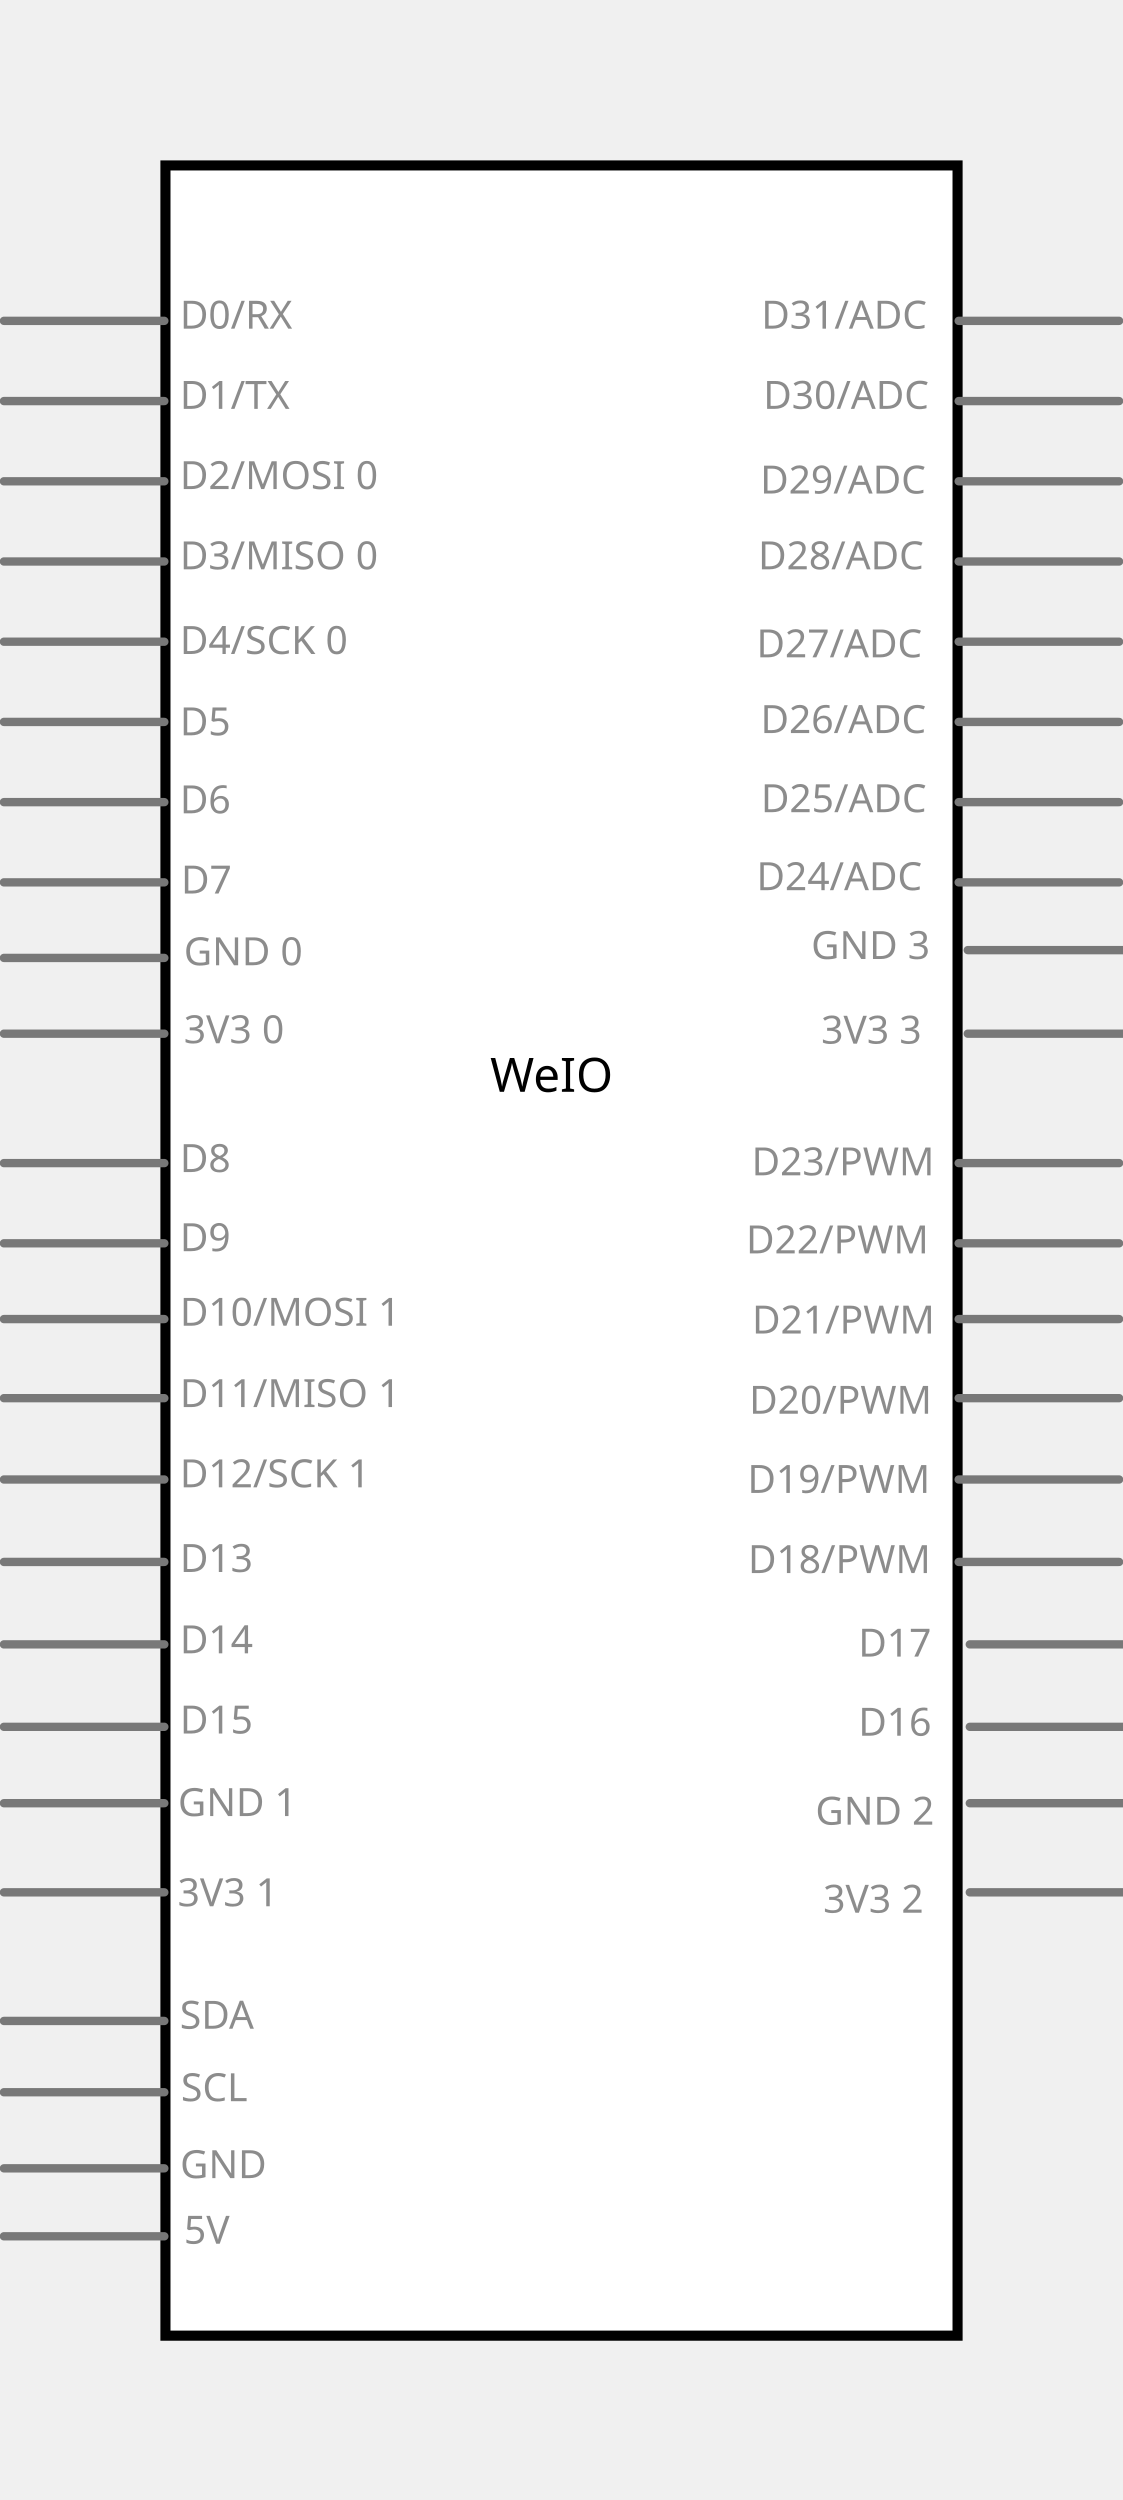
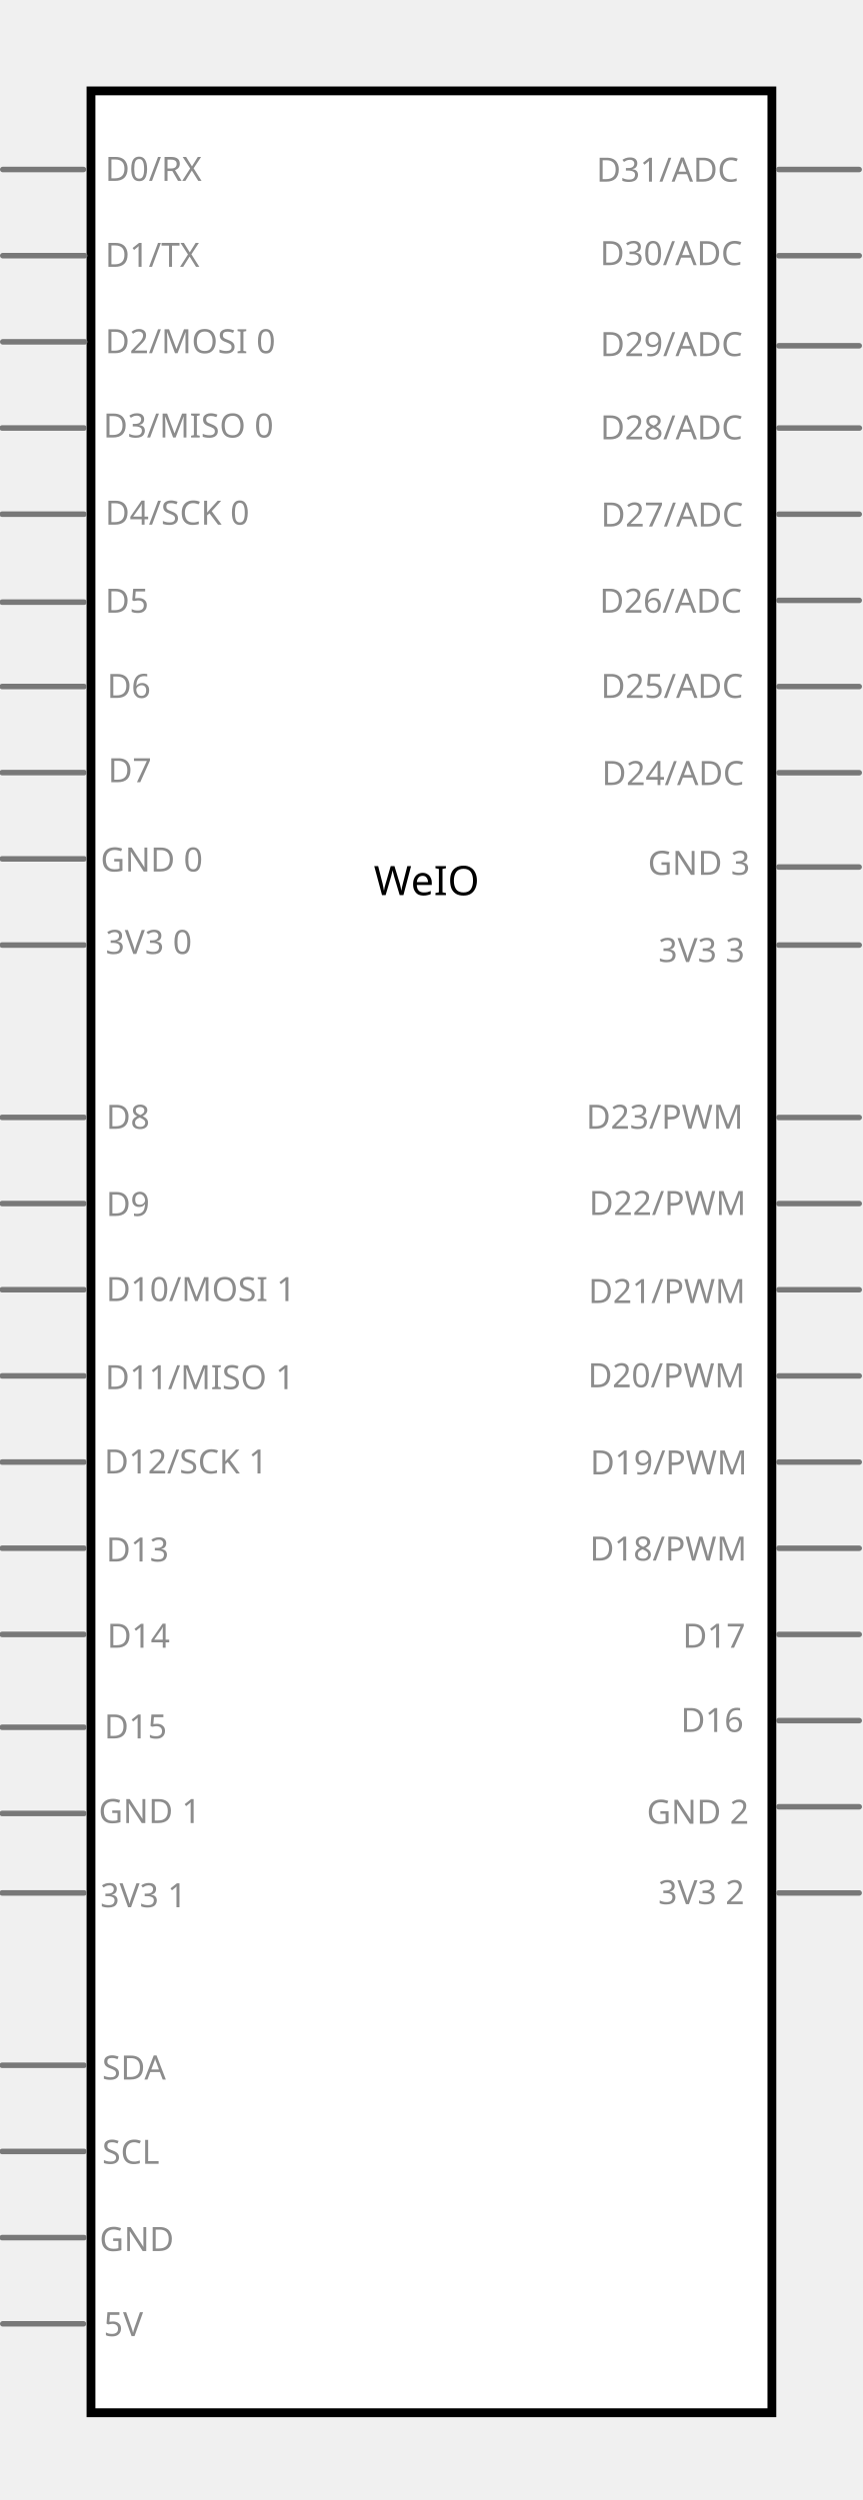
- <svg xmlns="http://www.w3.org/2000/svg" height="224.4" gorn="0" width="100.8" viewBox="0 0 100.8 224.4" id="Layer_1" xml:space="preserve" x="0px" y="0px" version="1.2">
+ <svg xmlns="http://www.w3.org/2000/svg" height="261" width="90" viewBox="0 0 90 260" id="Layer_1" x="0px" y="0px" xml:space="preserve" gorn="0" version="1.2">
  <defs id="defs145" />
-   <g gorn="0.3" id="schematic">
-     <rect height="194.8" gorn="0.3.0" width="71.101" id="board" x="14.85" y="14.85" style="fill:#ffffff;stroke:#000000;stroke-width:0.907;stroke-linecap:round" />
-     <text gorn="0.3.1" font-size="4.25" id="label" x="44" y="98" style="font-size:4.25px;font-family:DroidSans">WeIO</text>
-     <g transform="translate(16.1504,29.5005)">
-       <g gorn="0.3.2.0" id="g18">
-         <g gorn="0.3.2.0.0" id="g44">
-           <g gorn="0.3.2.0.0.0" id="g46">
-             <text gorn="0.3.2.0.0.0.0" font-size="3.5" id="text0" style="font-size:3.5px;fill:#8c8c8c;font-family:DroidSans">D0/RX</text>
+   <g id="schematic" gorn="0.3" transform="translate(-4.974998,-32)">
+     <rect height="242.5" width="71.084" id="board" x="14.474" y="40.99" style="fill:#ffffff;stroke:#000000;stroke-width:0.919;stroke-linecap:round" gorn="0.3.0" />
+     <text id="label" x="44" font-size="4.25" y="124.99" gorn="0.3.1" style="font-size:4.25px;font-family:DroidSans">WeIO</text>
+     <g transform="translate(15.9502,50.39089)" id="g10">
+       <g id="g12">
+         <g id="g18" gorn="0.3.2.0.0">
+           <g id="g44" gorn="0.3.2.0.0.0">
+             <g id="g46" gorn="0.3.2.0.0.0.0">
+               <text id="text0" font-size="3.5" gorn="0.3.2.0.0.0.0.0" style="font-size:3.5px;fill:#8c8c8c;font-family:DroidSans">D0/RX</text>
+             </g>
          </g>
        </g>
      </g>
    </g>
-     <line gorn="0.3.3" id="connector0pin" y1="28.8" y2="28.8" x1="0.35" style="fill:none;stroke:#787878;stroke-width:0.75;stroke-linecap:round" x2="14.75" />
-     <g transform="translate(16.1504,36.6997)">
-       <g gorn="0.3.4.0" id="g24">
-         <g gorn="0.3.4.0.0" id="g51">
-           <g gorn="0.3.4.0.0.0" id="g53">
-             <text gorn="0.3.4.0.0.0.0" font-size="3.5" id="text1" style="font-size:3.5px;fill:#8c8c8c;font-family:DroidSans">D1/TX</text>
+     <line id="connector0pin" y1="49.203" y2="49.203" x1="5.262" gorn="0.3.3" x2="13.692" style="fill:none;stroke:#787878;stroke-width:0.574;stroke-linecap:round" />
+     <g transform="translate(15.9502,59.37089)" id="g19">
+       <g id="g21">
+         <g id="g24" gorn="0.3.4.0.0">
+           <g id="g51" gorn="0.3.4.0.0.0">
+             <g id="g53" gorn="0.3.4.0.0.0.0">
+               <text id="text1" font-size="3.5" gorn="0.3.4.0.0.0.0.0" style="font-size:3.5px;fill:#8c8c8c;font-family:DroidSans">D1/TX</text>
+             </g>
          </g>
        </g>
      </g>
    </g>
-     <line gorn="0.3.5" id="connector64pin" y1="36" y2="36" x1="0.35" style="fill:none;stroke:#787878;stroke-width:0.75;stroke-linecap:round" x2="14.75" />
-     <g transform="translate(16.1504,43.9009)">
-       <g gorn="0.3.6.0" id="g30">
-         <g gorn="0.3.6.0.0" id="g58">
-           <g gorn="0.3.6.0.0.0" id="g60">
-             <text gorn="0.3.6.0.0.0.0" font-size="3.5" id="text2" style="font-size:3.5px;fill:#8c8c8c;font-family:DroidSans">D2/MOSI 0</text>
+     <line id="connector64pin" y1="58.201" y2="58.201" x1="5.264" gorn="0.3.5" x2="13.818" style="fill:none;stroke:#787878;stroke-width:0.578;stroke-linecap:round" />
+     <g transform="translate(15.9502,68.39089)" id="g28">
+       <g id="g30">
+         <g id="g32" gorn="0.3.6.0.0">
+           <g id="g58" gorn="0.3.6.0.0.0">
+             <g id="g60" gorn="0.3.6.0.0.0.0">
+               <text id="text2" font-size="3.5" gorn="0.3.6.0.0.0.0.0" style="font-size:3.5px;fill:#8c8c8c;font-family:DroidSans">D2/MOSI 0</text>
+             </g>
          </g>
        </g>
      </g>
    </g>
-     <line gorn="0.3.7" id="connector65pin" y1="43.2" y2="43.2" x1="0.35" style="fill:none;stroke:#787878;stroke-width:0.75;stroke-linecap:round" x2="14.75" />
-     <g transform="translate(16.1504,51.103)">
-       <g gorn="0.3.8.0" id="g36">
-         <g gorn="0.3.8.0.0" id="g65">
-           <g gorn="0.3.8.0.0.0" id="g67">
-             <text gorn="0.3.8.0.0.0.0" font-size="3.5" id="text3" style="font-size:3.5px;fill:#8c8c8c;font-family:DroidSans">D3/MISO 0</text>
+     <line id="connector65pin" y1="67.201" y2="67.201" x1="5.264" gorn="0.3.7" x2="13.818" style="fill:none;stroke:#787878;stroke-width:0.578;stroke-linecap:round" />
+     <g transform="translate(15.7502,77.19389)" id="g38">
+       <g id="g40">
+         <g id="g36" gorn="0.3.8.0.0">
+           <g id="g65" gorn="0.3.8.0.0.0">
+             <g id="g67" gorn="0.3.8.0.0.0.0">
+               <text id="text3" font-size="3.5" gorn="0.3.8.0.0.0.0.0" style="font-size:3.5px;fill:#8c8c8c;font-family:DroidSans">D3/MISO 0</text>
+             </g>
          </g>
        </g>
      </g>
    </g>
-     <line gorn="0.3.9" id="connector66pin" y1="50.4" y2="50.4" x1="0.35" style="fill:none;stroke:#787878;stroke-width:0.75;stroke-linecap:round" x2="14.75" />
-     <text gorn="0.3.10" font-size="3.5" id="text4" x="16.15" y="58.703" style="font-size:3.5px;fill:#8c8c8c;font-family:DroidSans">D4/SCK 0</text>
-     <line gorn="0.3.11" id="connector67pin" y1="57.6" y2="57.6" x1="0.35" style="fill:none;stroke:#787878;stroke-width:0.75;stroke-linecap:round" x2="14.75" />
-     <text gorn="0.3.12" font-size="3.5" id="text5" x="16.15" y="66.003" style="font-size:3.5px;fill:#8c8c8c;font-family:DroidSans">D5</text>
-     <line gorn="0.3.13" id="connector68pin" y1="64.8" y2="64.8" x1="0.35" style="fill:none;stroke:#787878;stroke-width:0.75;stroke-linecap:round" x2="14.75" />
-     <text gorn="0.3.14" font-size="3.5" id="text6" x="16.15" y="73.003" style="font-size:3.5px;fill:#8c8c8c;font-family:DroidSans">D6</text>
-     <line gorn="0.3.15" id="connector84pin" y1="72" y2="72" x1="0.35" style="fill:none;stroke:#787878;stroke-width:0.75;stroke-linecap:round" x2="14.75" />
-     <text gorn="0.3.16" font-size="3.5" id="text7" x="16.25" y="80.203" style="font-size:3.5px;fill:#8c8c8c;font-family:DroidSans">D7</text>
-     <line gorn="0.3.17" id="connector85pin" y1="79.2" y2="79.2" x1="0.35" style="fill:none;stroke:#787878;stroke-width:0.75;stroke-linecap:round" x2="14.75" />
-     <text gorn="0.3.18" font-size="3.5" id="textGND0" x="16.499" y="86.641" style="font-size:3.5px;fill:#8c8c8c;font-family:DroidSans">GND 0</text>
-     <line gorn="0.3.19" id="connector86pin" y1="85.983" y2="85.983" x1="0.35" style="fill:none;stroke:#787878;stroke-width:0.75;stroke-linecap:round" x2="14.75" />
-     <text gorn="0.3.20" font-size="3.5" id="text7-86" x="16.499" y="93.641" style="font-size:3.5px;fill:#8c8c8c;font-family:DroidSans">3V3 0 </text>
-     <line gorn="0.3.21" id="connector87pin" y1="92.783" y2="92.783" x1="0.35" style="fill:none;stroke:#787878;stroke-width:0.75;stroke-linecap:round" x2="14.75" />
-     <text gorn="0.3.22" font-size="3.5" id="text8" x="16.15" y="105.203" style="font-size:3.5px;fill:#8c8c8c;font-family:DroidSans">D8</text>
-     <line gorn="0.3.23" id="connector88pin" y1="104.4" y2="104.4" x1="0.35" style="fill:none;stroke:#787878;stroke-width:0.75;stroke-linecap:round" x2="14.75" />
-     <text gorn="0.3.24" font-size="3.5" id="text9" x="16.15" y="112.303" style="font-size:3.5px;fill:#8c8c8c;font-family:DroidSans">D9</text>
-     <line gorn="0.3.25" id="connector89pin" y1="111.6" y2="111.6" x1="0.35" style="fill:none;stroke:#787878;stroke-width:0.75;stroke-linecap:round" x2="14.75" />
-     <text gorn="0.3.26" font-size="3.5" id="text10" x="16.15" y="119" style="font-size:3.5px;fill:#8c8c8c;font-family:DroidSans">D10/MOSI 1</text>
-     <line gorn="0.3.27" id="connector90pin" y1="118.4" y2="118.4" x1="0.35" style="fill:none;stroke:#787878;stroke-width:0.75;stroke-linecap:round" x2="14.75" />
-     <text gorn="0.3.28" font-size="3.5" id="text11" x="16.15" y="126.299" style="font-size:3.5px;fill:#8c8c8c;font-family:DroidSans">D11/MISO 1</text>
-     <line gorn="0.3.29" id="connector91pin" y1="125.499" y2="125.499" x1="0.35" style="fill:none;stroke:#787878;stroke-width:0.75;stroke-linecap:round" x2="14.75" />
-     <text gorn="0.3.30" font-size="3.5" id="text12" x="16.15" y="133.5" style="font-size:3.5px;fill:#8c8c8c;font-family:DroidSans">D12/SCK 1</text>
-     <line gorn="0.3.31" id="connector92pin" y1="132.8" y2="132.8" x1="0.35" style="fill:none;stroke:#787878;stroke-width:0.75;stroke-linecap:round" x2="14.75" />
-     <text gorn="0.3.32" font-size="3.5" id="text13" x="16.15" y="141.1" style="font-size:3.5px;fill:#8c8c8c;font-family:DroidSans">D13</text>
-     <line gorn="0.3.33" id="connector93pin" y1="140.2" y2="140.2" x1="0.35" style="fill:none;stroke:#787878;stroke-width:0.75;stroke-linecap:round" x2="14.75" />
-     <text gorn="0.3.34" font-size="3.5" id="text14" x="16.15" y="148.402" style="font-size:3.5px;fill:#8c8c8c;font-family:DroidSans">D14</text>
-     <line gorn="0.3.35" id="connector94pin" y1="147.6" y2="147.6" x1="0.35" style="fill:none;stroke:#787878;stroke-width:0.75;stroke-linecap:round" x2="14.75" />
-     <text gorn="0.3.36" font-size="3.5" id="text15" x="16.15" y="155.6" style="font-size:3.5px;fill:#8c8c8c;font-family:DroidSans">D15</text>
-     <line gorn="0.3.37" id="connector95pin" y1="154.999" y2="154.999" x1="0.35" style="fill:none;stroke:#787878;stroke-width:0.75;stroke-linecap:round" x2="14.75" />
-     <text gorn="0.3.38" font-size="3.5" id="text15-6" x="15.971" y="163.011" style="font-size:3.5px;fill:#8c8c8c;font-family:DroidSans">GND 1</text>
-     <line gorn="0.3.39" id="connector96pin" y1="161.856" y2="161.856" x1="0.35" style="fill:none;stroke:#787878;stroke-width:0.75;stroke-linecap:round" x2="14.75" />
-     <text gorn="0.3.40" font-size="3.5" id="text3V31" x="15.947" y="171.106" style="font-size:3.5px;fill:#8c8c8c;font-family:DroidSans">3V3 1</text>
-     <line gorn="0.3.41" id="connector97pin" y1="169.856" y2="169.856" x1="0.35" style="fill:none;stroke:#787878;stroke-width:0.75;stroke-linecap:round" x2="14.75" />
-     <text gorn="0.3.42" font-size="3.5" id="textSDA" x="16.15" y="182.101" style="font-size:3.5px;fill:#8c8c8c;font-family:DroidSans">SDA</text>
-     <line gorn="0.3.43" id="connector98pin" y1="181.4" y2="181.4" x1="0.35" style="fill:none;stroke:#787878;stroke-width:0.75;stroke-linecap:round" x2="14.75" />
-     <g transform="matrix(0.999993,0,0,1.000007,0.09959302,26.30001)">
-       <g gorn="0.3.44.0" id="g75">
-         <g gorn="0.3.44.0.0" id="g111">
-           <g gorn="0.3.44.0.0.0" id="g113">
-             <text gorn="0.3.44.0.0.0.0" font-size="3.5" id="textSLC" x="16.151" y="162.3" style="font-size:3.5px;fill:#8c8c8c;font-family:DroidSans">SCL</text>
+     <line id="connector66pin" y1="76.201" y2="76.201" x1="5.198" gorn="0.3.9" x2="13.752" style="fill:none;stroke:#787878;stroke-width:0.578;stroke-linecap:round" />
+     <text id="text4" x="15.95" font-size="3.5" y="86.294" gorn="0.3.10" style="font-size:3.5px;fill:#8c8c8c;font-family:DroidSans">D4/SCK 0</text>
+     <line id="connector67pin" y1="85.201" y2="85.201" x1="5.198" gorn="0.3.11" x2="13.752" style="fill:none;stroke:#787878;stroke-width:0.578;stroke-linecap:round" />
+     <text id="text5" x="15.95" font-size="3.5" y="95.493" gorn="0.3.12" style="font-size:3.5px;fill:#8c8c8c;font-family:DroidSans">D5</text>
+     <line id="connector68pin" y1="94.39" y2="94.39" x1="5.198" gorn="0.3.13" x2="13.752" style="fill:none;stroke:#787878;stroke-width:0.578;stroke-linecap:round" />
+     <text id="text6" x="16.15" font-size="3.5" y="104.393" gorn="0.3.14" style="font-size:3.5px;fill:#8c8c8c;font-family:DroidSans">D6</text>
+     <line id="connector84pin" y1="103.201" y2="103.201" x1="5.198" gorn="0.3.15" x2="13.752" style="fill:none;stroke:#787878;stroke-width:0.578;stroke-linecap:round" />
+     <text id="text7" x="16.25" font-size="3.5" y="113.193" gorn="0.3.16" style="font-size:3.5px;fill:#8c8c8c;font-family:DroidSans">D7</text>
+     <line id="connector85pin" y1="112.19" y2="112.19" x1="5.198" gorn="0.3.17" x2="13.752" style="fill:none;stroke:#787878;stroke-width:0.578;stroke-linecap:round" />
+     <text id="textGND0" x="15.478" font-size="3.5" y="122.517" gorn="0.3.18" style="font-size:3.5px;fill:#8c8c8c;font-family:DroidSans">GND 0</text>
+     <line id="connector86pin" y1="121.201" y2="121.201" x1="5.198" gorn="0.3.19" x2="13.752" style="fill:none;stroke:#787878;stroke-width:0.578;stroke-linecap:round" />
+     <text id="text7-86" x="16" font-size="3.5" y="131.131" gorn="0.3.20" style="font-size:3.5px;fill:#8c8c8c;font-family:DroidSans">3V3 0 </text>
+     <line id="connector87pin" y1="130.201" y2="130.201" x1="5.198" gorn="0.3.21" x2="13.752" style="fill:none;stroke:#787878;stroke-width:0.578;stroke-linecap:round" />
+     <text id="text8" x="16.05" font-size="3.5" y="149.393" gorn="0.3.22" style="font-size:3.5px;fill:#8c8c8c;font-family:DroidSans">D8</text>
+     <line id="connector88pin" y1="148.201" y2="148.201" x1="5.198" gorn="0.3.23" x2="13.752" style="fill:none;stroke:#787878;stroke-width:0.578;stroke-linecap:round" />
+     <text id="text9" x="16.05" font-size="3.5" y="158.494" gorn="0.3.24" style="font-size:3.5px;fill:#8c8c8c;font-family:DroidSans">D9</text>
+     <line id="connector89pin" y1="157.201" y2="157.201" x1="5.198" gorn="0.3.25" x2="13.752" style="fill:none;stroke:#787878;stroke-width:0.578;stroke-linecap:round" />
+     <text id="text10" x="16.05" font-size="3.5" y="167.391" gorn="0.3.26" style="font-size:3.5px;fill:#8c8c8c;font-family:DroidSans">D10/MOSI 1</text>
+     <line id="connector90pin" y1="166.201" y2="166.201" x1="5.198" gorn="0.3.27" x2="13.752" style="fill:none;stroke:#787878;stroke-width:0.578;stroke-linecap:round" />
+     <text id="text11" x="15.95" font-size="3.5" y="176.59" gorn="0.3.28" style="font-size:3.5px;fill:#8c8c8c;font-family:DroidSans">D11/MISO 1</text>
+     <line id="connector91pin" y1="175.201" y2="175.201" x1="5.198" gorn="0.3.29" x2="13.752" style="fill:none;stroke:#787878;stroke-width:0.578;stroke-linecap:round" />
+     <text id="text12" x="15.85" font-size="3.5" y="185.391" gorn="0.3.30" style="font-size:3.5px;fill:#8c8c8c;font-family:DroidSans">D12/SCK 1</text>
+     <line id="connector92pin" y1="184.201" y2="184.201" x1="5.198" gorn="0.3.31" x2="13.752" style="fill:none;stroke:#787878;stroke-width:0.578;stroke-linecap:round" />
+     <text id="text13" x="16.05" font-size="3.5" y="194.59" gorn="0.3.32" style="font-size:3.5px;fill:#8c8c8c;font-family:DroidSans">D13</text>
+     <line id="connector93pin" y1="193.201" y2="193.201" x1="5.198" gorn="0.3.33" x2="13.752" style="fill:none;stroke:#787878;stroke-width:0.578;stroke-linecap:round" />
+     <text id="text14" x="16.15" font-size="3.5" y="203.592" gorn="0.3.34" style="font-size:3.5px;fill:#8c8c8c;font-family:DroidSans">D14</text>
+     <line id="connector94pin" y1="202.201" y2="202.201" x1="5.198" gorn="0.3.35" x2="13.752" style="fill:none;stroke:#787878;stroke-width:0.578;stroke-linecap:round" />
+     <text id="text15" x="15.85" font-size="3.5" y="213.067" gorn="0.3.36" style="font-size:3.5px;fill:#8c8c8c;font-family:DroidSans">D15</text>
+     <line id="connector95pin" y1="211.901" y2="211.901" x1="5.198" gorn="0.3.37" x2="13.752" style="fill:none;stroke:#787878;stroke-width:0.578;stroke-linecap:round" />
+     <text id="text15-6" x="15.271" font-size="3.5" y="221.902" gorn="0.3.38" style="font-size:3.5px;fill:#8c8c8c;font-family:DroidSans">GND 1</text>
+     <line id="connector96pin" y1="220.901" y2="220.901" x1="5.198" gorn="0.3.39" x2="13.752" style="fill:none;stroke:#787878;stroke-width:0.578;stroke-linecap:round" />
+     <text id="text3V31" x="15.448" font-size="3.5" y="230.696" gorn="0.3.40" style="font-size:3.5px;fill:#8c8c8c;font-family:DroidSans">3V3 1</text>
+     <line id="connector97pin" y1="229.201" y2="229.201" x1="5.198" gorn="0.3.41" x2="13.752" style="fill:none;stroke:#787878;stroke-width:0.578;stroke-linecap:round" />
+     <text id="textSDA" x="15.65" font-size="3.5" y="248.691" gorn="0.3.42" style="font-size:3.5px;fill:#8c8c8c;font-family:DroidSans">SDA</text>
+     <line id="connector98pin" y1="247.201" y2="247.201" x1="5.198" gorn="0.3.43" x2="13.752" style="fill:none;stroke:#787878;stroke-width:0.578;stroke-linecap:round" />
+     <g transform="matrix(0.999993,0,0,1.000007,-0.5004072,95.19045)" id="g81">
+       <g id="g83">
+         <g id="g75" gorn="0.3.44.0.0">
+           <g id="g111" gorn="0.3.44.0.0.0">
+             <g id="g113" gorn="0.3.44.0.0.0.0">
+               <text id="textSLC" x="16.151" font-size="3.5" y="162.3" gorn="0.3.44.0.0.0.0.0" style="font-size:3.5px;fill:#8c8c8c;font-family:DroidSans">SCL</text>
+             </g>
          </g>
        </g>
      </g>
    </g>
-     <line gorn="0.3.45" id="connector99pin" y1="187.8" y2="187.8" x1="0.35" style="fill:none;stroke:#787878;stroke-width:0.75;stroke-linecap:round" x2="14.75" />
-     <g transform="matrix(0.999993,0,0,1.000007,0.01359302,33.20721)">
-       <g gorn="0.3.46.0" id="g81">
-         <g gorn="0.3.46.0.0" id="g111-8">
-           <g gorn="0.3.46.0.0.0" id="g113-4">
-             <text gorn="0.3.46.0.0.0.0" font-size="3.5" id="textSLC-4" x="16.151" y="162.3" style="font-size:3.5px;fill:#8c8c8c;font-family:DroidSans">GND</text>
+     <line id="connector99pin" y1="256.201" y2="256.201" x1="5.198" gorn="0.3.45" x2="13.752" style="fill:none;stroke:#787878;stroke-width:0.578;stroke-linecap:round" />
+     <g transform="matrix(0.999993,0,0,1.000007,-0.7859365,104.298)" id="g90">
+       <g id="g92">
+         <g id="g94" gorn="0.3.46.0.0">
+           <g id="g111-8" gorn="0.3.46.0.0.0">
+             <g id="g113-4" gorn="0.3.46.0.0.0.0">
+               <text id="textSLC-4" x="16.151" font-size="3.5" y="162.3" gorn="0.3.46.0.0.0.0.0" style="font-size:3.5px;fill:#8c8c8c;font-family:DroidSans">GND</text>
+             </g>
          </g>
        </g>
      </g>
    </g>
-     <line gorn="0.3.47" id="connector100pin" y1="194.63" y2="194.63" x1="0.35" style="fill:none;stroke:#787878;stroke-width:0.75;stroke-linecap:round" x2="14.75" />
-     <g transform="matrix(0.999993,0,0,1.000007,0.3620168,39.09617)">
-       <g gorn="0.3.48.0" id="g87">
-         <g gorn="0.3.48.0.0" id="g111-8-2">
-           <g gorn="0.3.48.0.0.0" id="g113-4-1">
-             <text gorn="0.3.48.0.0.0.0" font-size="3.5" id="textSLC-4-5" x="16.151" y="162.3" style="font-size:3.5px;fill:#8c8c8c;font-family:DroidSans">5V</text>
+     <line id="connector100pin" y1="265.201" y2="265.201" x1="5.198" gorn="0.3.47" x2="13.752" style="fill:none;stroke:#787878;stroke-width:0.578;stroke-linecap:round" />
+     <g transform="matrix(0.999993,0,0,1.000007,-0.3379833,113.1866)" id="g100">
+       <g id="g102">
+         <g id="g87" gorn="0.3.48.0.0">
+           <g id="g111-8-2" gorn="0.3.48.0.0.0">
+             <g id="g113-4-1" gorn="0.3.48.0.0.0.0">
+               <text id="textSLC-4-5" x="16.151" font-size="3.5" y="162.3" gorn="0.3.48.0.0.0.0.0" style="font-size:3.5px;fill:#8c8c8c;font-family:DroidSans">5V</text>
+             </g>
          </g>
        </g>
      </g>
    </g>
-     <line gorn="0.3.49" id="connector101pin" y1="200.73" y2="200.73" x1="0.35" style="fill:none;stroke:#787878;stroke-width:0.75;stroke-linecap:round" x2="14.75" />
-     <text gorn="0.3.50" font-size="3.5" id="text16-1-26" x="73.892" y="171.685" style="font-size:3.5px;fill:#8c8c8c;font-family:DroidSans">3V3 2</text>
-     <line gorn="0.3.51" id="connector111pin" y1="169.856" y2="169.856" x1="87.05" style="fill:none;stroke:#787878;stroke-width:0.75;stroke-linecap:round" x2="101.451" />
-     <text gorn="0.3.52" font-size="3.5" id="text16-1-2" x="73.191" y="163.785" style="font-size:3.5px;fill:#8c8c8c;font-family:DroidSans">GND 2</text>
-     <line gorn="0.3.53" id="connector110pin" y1="161.856" y2="161.856" x1="87.05" style="fill:none;stroke:#787878;stroke-width:0.75;stroke-linecap:round" x2="101.451" />
-     <text gorn="0.3.54" font-size="3.5" id="text16" x="77.042" y="155.8" style="font-size:3.5px;fill:#8c8c8c;font-family:DroidSans">D16</text>
-     <line gorn="0.3.55" id="connector102pin" y1="154.999" y2="154.999" x1="87.05" style="fill:none;stroke:#787878;stroke-width:0.75;stroke-linecap:round" x2="101.451" />
-     <text gorn="0.3.56" font-size="3.5" id="text17" x="77.042" y="148.7" style="font-size:3.5px;fill:#8c8c8c;font-family:DroidSans">D17</text>
-     <line gorn="0.3.57" id="connector103pin" y1="147.6" y2="147.6" x1="87.05" style="fill:none;stroke:#787878;stroke-width:0.75;stroke-linecap:round" x2="101.451" />
-     <text gorn="0.3.58" font-size="3.5" id="text18" x="67.142" y="141.2" style="font-size:3.5px;fill:#8c8c8c;font-family:DroidSans">D18/PWM</text>
-     <line gorn="0.3.59" id="connector104pin" y1="140.2" y2="140.2" x1="86.05" style="fill:none;stroke:#787878;stroke-width:0.75;stroke-linecap:round" x2="100.451" />
-     <text gorn="0.3.60" font-size="3.5" id="text19" x="67.09" y="134.002" style="font-size:3.5px;fill:#8c8c8c;font-family:DroidSans">D19/PWM</text>
-     <line gorn="0.3.61" id="connector105pin" y1="132.8" y2="132.8" x1="86.05" style="fill:none;stroke:#787878;stroke-width:0.75;stroke-linecap:round" x2="100.451" />
-     <text gorn="0.3.62" font-size="3.5" id="text20" x="67.245" y="126.899" style="font-size:3.5px;fill:#8c8c8c;font-family:DroidSans">D20/PWM</text>
-     <line gorn="0.3.63" id="connector106pin" y1="125.499" y2="125.499" x1="86.05" style="fill:none;stroke:#787878;stroke-width:0.75;stroke-linecap:round" x2="100.451" />
-     <text gorn="0.3.64" font-size="3.5" id="text21" x="67.503" y="119.7" style="font-size:3.5px;fill:#8c8c8c;font-family:DroidSans">D21/PWM</text>
-     <line gorn="0.3.65" id="connector107pin" y1="118.4" y2="118.4" x1="86.05" style="fill:none;stroke:#787878;stroke-width:0.75;stroke-linecap:round" x2="100.451" />
-     <text gorn="0.3.66" font-size="3.5" id="text22" x="66.966" y="112.502" style="font-size:3.5px;fill:#8c8c8c;font-family:DroidSans">D22/PWM</text>
-     <line gorn="0.3.67" id="connector108pin" y1="111.6" y2="111.6" x1="86.05" style="fill:none;stroke:#787878;stroke-width:0.75;stroke-linecap:round" x2="100.451" />
-     <text gorn="0.3.68" font-size="3.5" id="text23" x="67.463" y="105.5" style="font-size:3.5px;fill:#8c8c8c;font-family:DroidSans">D23/PWM</text>
-     <line gorn="0.3.69" id="connector109pin" y1="104.4" y2="104.4" x1="86.05" style="fill:none;stroke:#787878;stroke-width:0.75;stroke-linecap:round" x2="100.451" />
-     <text gorn="0.3.70" font-size="3.5" id="text3V3_3" x="73.71" y="93.68" style="font-size:3.5px;fill:#8c8c8c;font-family:DroidSans">3V3 3</text>
-     <line gorn="0.3.71" id="connector121pin" y1="92.783" y2="92.783" x1="86.867" style="fill:none;stroke:#787878;stroke-width:0.75;stroke-linecap:round" x2="101.268" />
-     <text gorn="0.3.72" font-size="3.5" id="text24-2" x="72.809" y="86.08" style="font-size:3.5px;fill:#8c8c8c;font-family:DroidSans">GND 3</text>
-     <line gorn="0.3.73" id="connector120pin" y1="85.283" y2="85.283" x1="86.867" style="fill:none;stroke:#787878;stroke-width:0.75;stroke-linecap:round" x2="101.268" />
-     <text gorn="0.3.74" font-size="3.5" id="text24" x="67.902" y="79.901" style="font-size:3.5px;fill:#8c8c8c;font-family:DroidSans">D24/ADC</text>
-     <line gorn="0.3.75" id="connector112pin" y1="79.2" y2="79.2" x1="86.05" style="fill:none;stroke:#787878;stroke-width:0.75;stroke-linecap:round" x2="100.451" />
-     <text gorn="0.3.76" font-size="3.5" id="text25" x="68.3" y="72.9" style="font-size:3.5px;fill:#8c8c8c;font-family:DroidSans">D25/ADC</text>
-     <line gorn="0.3.77" id="connector113pin" y1="72" y2="72" x1="86.05" style="fill:none;stroke:#787878;stroke-width:0.75;stroke-linecap:round" x2="100.451" />
-     <text gorn="0.3.78" font-size="3.5" id="text26" x="68.266" y="65.8" style="font-size:3.5px;fill:#8c8c8c;font-family:DroidSans">D26/ADC</text>
-     <line gorn="0.3.79" id="connector114pin" y1="64.8" y2="64.8" x1="86.05" style="fill:none;stroke:#787878;stroke-width:0.75;stroke-linecap:round" x2="100.451" />
-     <text gorn="0.3.80" font-size="3.5" id="text27" x="67.902" y="59.001" style="font-size:3.5px;fill:#8c8c8c;font-family:DroidSans">D27/ADC</text>
-     <line gorn="0.3.81" id="connector115pin" y1="57.6" y2="57.6" x1="86.05" style="fill:none;stroke:#787878;stroke-width:0.75;stroke-linecap:round" x2="100.451" />
-     <text gorn="0.3.82" font-size="3.5" id="text28" x="68.046" y="51.1" style="font-size:3.5px;fill:#8c8c8c;font-family:DroidSans">D28/ADC</text>
-     <line gorn="0.3.83" id="connector116pin" y1="50.4" y2="50.4" x1="86.05" style="fill:none;stroke:#787878;stroke-width:0.75;stroke-linecap:round" x2="100.451" />
-     <text gorn="0.3.84" font-size="3.5" id="text29" x="68.235" y="44.3" style="font-size:3.5px;fill:#8c8c8c;font-family:DroidSans">D29/ADC</text>
-     <line gorn="0.3.85" id="connector117pin" y1="43.2" y2="43.2" x1="86.05" style="fill:none;stroke:#787878;stroke-width:0.75;stroke-linecap:round" x2="100.451" />
-     <text gorn="0.3.86" font-size="3.5" id="text30" x="68.511" y="36.7" style="font-size:3.5px;fill:#8c8c8c;font-family:DroidSans">D30/ADC</text>
-     <line gorn="0.3.87" id="connector118pin" y1="36" y2="36" x1="86.05" style="fill:none;stroke:#787878;stroke-width:0.75;stroke-linecap:round" x2="100.451" />
-     <text gorn="0.3.88" font-size="3.5" id="text31" x="68.335" y="29.5" style="font-size:3.5px;fill:#8c8c8c;font-family:DroidSans">D31/ADC</text>
-     <line gorn="0.3.89" id="connector119pin" y1="28.8" y2="28.8" x1="86.05" style="fill:none;stroke:#787878;stroke-width:0.75;stroke-linecap:round" x2="100.451" />
+     <line id="connector101pin" y1="274.203" y2="274.203" x1="5.262" gorn="0.3.49" x2="13.692" style="fill:none;stroke:#787878;stroke-width:0.574;stroke-linecap:round" />
+     <text id="text16-1-26" x="73.69" font-size="3.5" y="230.375" gorn="0.3.50" style="font-size:3.5px;fill:#8c8c8c;font-family:DroidSans">3V3 2</text>
+     <line id="connector111pin" y1="229.204" y2="229.204" x1="86.262" gorn="0.3.51" x2="94.67" style="fill:none;stroke:#787878;stroke-width:0.573;stroke-linecap:round" />
+     <text id="text16-1-2" x="72.491" font-size="3.5" y="221.976" gorn="0.3.52" style="font-size:3.5px;fill:#8c8c8c;font-family:DroidSans">GND 2</text>
+     <line id="connector110pin" y1="220.204" y2="220.204" x1="86.271" gorn="0.3.53" x2="94.679" style="fill:none;stroke:#787878;stroke-width:0.573;stroke-linecap:round" />
+     <text id="text16" x="76.042" font-size="3.5" y="212.39" gorn="0.3.54" style="font-size:3.5px;fill:#8c8c8c;font-family:DroidSans">D16</text>
+     <line id="connector102pin" y1="211.204" y2="211.204" x1="86.271" gorn="0.3.55" x2="94.679" style="fill:none;stroke:#787878;stroke-width:0.573;stroke-linecap:round" />
+     <text id="text17" x="76.242" font-size="3.5" y="203.59" gorn="0.3.56" style="font-size:3.5px;fill:#8c8c8c;font-family:DroidSans">D17</text>
+     <line id="connector103pin" y1="202.204" y2="202.204" x1="86.271" gorn="0.3.57" x2="94.679" style="fill:none;stroke:#787878;stroke-width:0.573;stroke-linecap:round" />
+     <text id="text18" x="66.542" font-size="3.5" y="194.491" gorn="0.3.58" style="font-size:3.5px;fill:#8c8c8c;font-family:DroidSans">D18/PWM</text>
+     <line id="connector104pin" y1="193.204" y2="193.204" x1="86.271" gorn="0.3.59" x2="94.679" style="fill:none;stroke:#787878;stroke-width:0.573;stroke-linecap:round" />
+     <text id="text19" x="66.59" font-size="3.5" y="185.493" gorn="0.3.60" style="font-size:3.5px;fill:#8c8c8c;font-family:DroidSans">D19/PWM</text>
+     <line id="connector105pin" y1="184.204" y2="184.204" x1="86.271" gorn="0.3.61" x2="94.679" style="fill:none;stroke:#787878;stroke-width:0.573;stroke-linecap:round" />
+     <text id="text20" x="66.345" font-size="3.5" y="176.39" gorn="0.3.62" style="font-size:3.5px;fill:#8c8c8c;font-family:DroidSans">D20/PWM</text>
+     <line id="connector106pin" y1="175.204" y2="175.204" x1="86.271" gorn="0.3.63" x2="94.679" style="fill:none;stroke:#787878;stroke-width:0.573;stroke-linecap:round" />
+     <text id="text21" x="66.403" font-size="3.5" y="167.591" gorn="0.3.64" style="font-size:3.5px;fill:#8c8c8c;font-family:DroidSans">D21/PWM</text>
+     <line id="connector107pin" y1="166.204" y2="166.204" x1="86.271" gorn="0.3.65" x2="94.679" style="fill:none;stroke:#787878;stroke-width:0.573;stroke-linecap:round" />
+     <text id="text22" x="66.466" font-size="3.5" y="158.393" gorn="0.3.66" style="font-size:3.5px;fill:#8c8c8c;font-family:DroidSans">D22/PWM</text>
+     <line id="connector108pin" y1="157.204" y2="157.204" x1="86.271" gorn="0.3.67" x2="94.679" style="fill:none;stroke:#787878;stroke-width:0.573;stroke-linecap:round" />
+     <text id="text23" x="66.163" font-size="3.5" y="149.391" gorn="0.3.68" style="font-size:3.5px;fill:#8c8c8c;font-family:DroidSans">D23/PWM</text>
+     <line id="connector109pin" y1="148.213" y2="148.213" x1="86.271" gorn="0.3.69" x2="94.679" style="fill:none;stroke:#787878;stroke-width:0.573;stroke-linecap:round" />
+     <text id="text3V3_3" x="73.71" font-size="3.5" y="131.97" gorn="0.3.70" style="font-size:3.5px;fill:#8c8c8c;font-family:DroidSans">3V3 3</text>
+     <line id="connector121pin" y1="130.204" y2="130.204" x1="86.271" gorn="0.3.71" x2="94.679" style="fill:none;stroke:#787878;stroke-width:0.573;stroke-linecap:round" />
+     <text id="text24-2" x="72.609" font-size="3.5" y="122.871" gorn="0.3.72" style="font-size:3.5px;fill:#8c8c8c;font-family:DroidSans">GND 3</text>
+     <line id="connector120pin" y1="122.053" y2="122.053" x1="86.262" gorn="0.3.73" x2="94.67" style="fill:none;stroke:#787878;stroke-width:0.573;stroke-linecap:round" />
+     <text id="text24" x="67.802" font-size="3.5" y="113.491" gorn="0.3.74" style="font-size:3.5px;fill:#8c8c8c;font-family:DroidSans">D24/ADC</text>
+     <line id="connector112pin" y1="112.204" y2="112.204" x1="86.271" gorn="0.3.75" x2="94.679" style="fill:none;stroke:#787878;stroke-width:0.573;stroke-linecap:round" />
+     <text id="text25" x="67.7" font-size="3.5" y="104.391" gorn="0.3.76" style="font-size:3.5px;fill:#8c8c8c;font-family:DroidSans">D25/ADC</text>
+     <line id="connector113pin" y1="103.204" y2="103.204" x1="86.271" gorn="0.3.77" x2="94.679" style="fill:none;stroke:#787878;stroke-width:0.573;stroke-linecap:round" />
+     <text id="text26" x="67.566" font-size="3.5" y="95.491" gorn="0.3.78" style="font-size:3.5px;fill:#8c8c8c;font-family:DroidSans">D26/ADC</text>
+     <line id="connector114pin" y1="94.204" y2="94.204" x1="86.271" gorn="0.3.79" x2="94.679" style="fill:none;stroke:#787878;stroke-width:0.573;stroke-linecap:round" />
+     <text id="text27" x="67.702" font-size="3.5" y="86.492" gorn="0.3.80" style="font-size:3.5px;fill:#8c8c8c;font-family:DroidSans">D27/ADC</text>
+     <line id="connector115pin" y1="85.204" y2="85.204" x1="86.271" gorn="0.3.81" x2="94.679" style="fill:none;stroke:#787878;stroke-width:0.573;stroke-linecap:round" />
+     <text id="text28" x="67.646" font-size="3.5" y="77.391" gorn="0.3.82" style="font-size:3.5px;fill:#8c8c8c;font-family:DroidSans">D28/ADC</text>
+     <line id="connector116pin" y1="76.203" y2="76.203" x1="86.271" gorn="0.3.83" x2="94.696" style="fill:none;stroke:#787878;stroke-width:0.574;stroke-linecap:round" />
+     <text id="text29" x="67.635" font-size="3.5" y="68.691" gorn="0.3.84" style="font-size:3.5px;fill:#8c8c8c;font-family:DroidSans">D29/ADC</text>
+     <line id="connector117pin" y1="67.612" y2="67.612" x1="86.271" gorn="0.3.85" x2="94.679" style="fill:none;stroke:#787878;stroke-width:0.573;stroke-linecap:round" />
+     <text id="text30" x="67.611" font-size="3.5" y="59.19" gorn="0.3.86" style="font-size:3.5px;fill:#8c8c8c;font-family:DroidSans">D30/ADC</text>
+     <line id="connector118pin" y1="58.204" y2="58.204" x1="86.271" gorn="0.3.87" x2="94.679" style="fill:none;stroke:#787878;stroke-width:0.573;stroke-linecap:round" />
+     <text id="text31" x="67.235" font-size="3.5" y="50.471" gorn="0.3.88" style="font-size:3.5px;fill:#8c8c8c;font-family:DroidSans">D31/ADC</text>
+     <line id="connector119pin" y1="49.204" y2="49.204" x1="86.262" gorn="0.3.89" x2="94.672" style="fill:none;stroke:#787878;stroke-width:0.573;stroke-linecap:round" />
  </g>
</svg>
